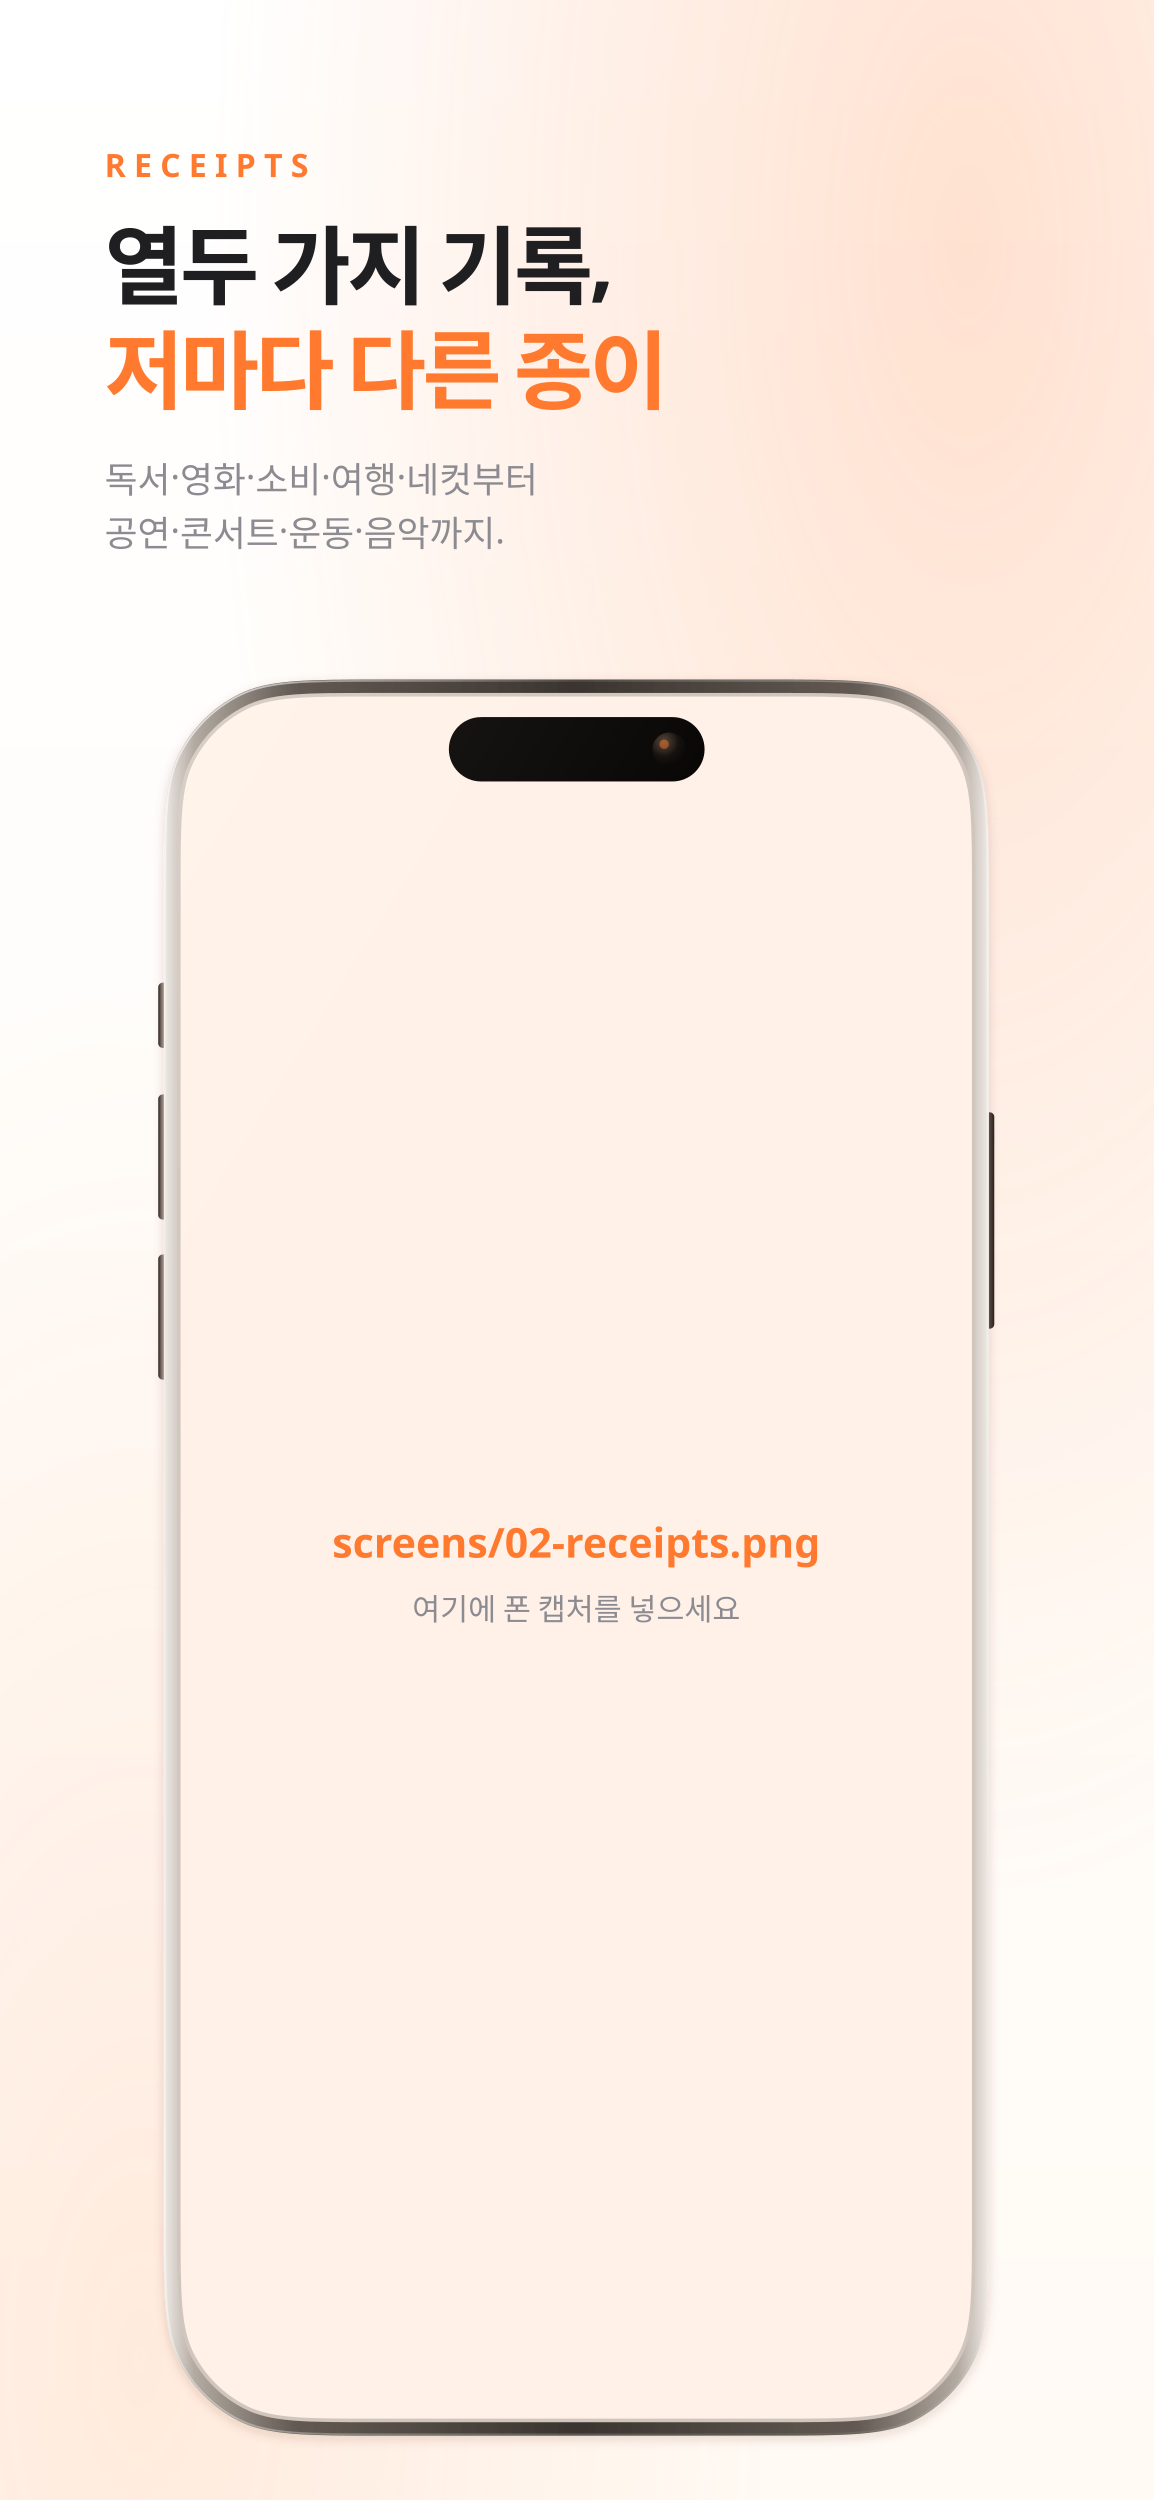
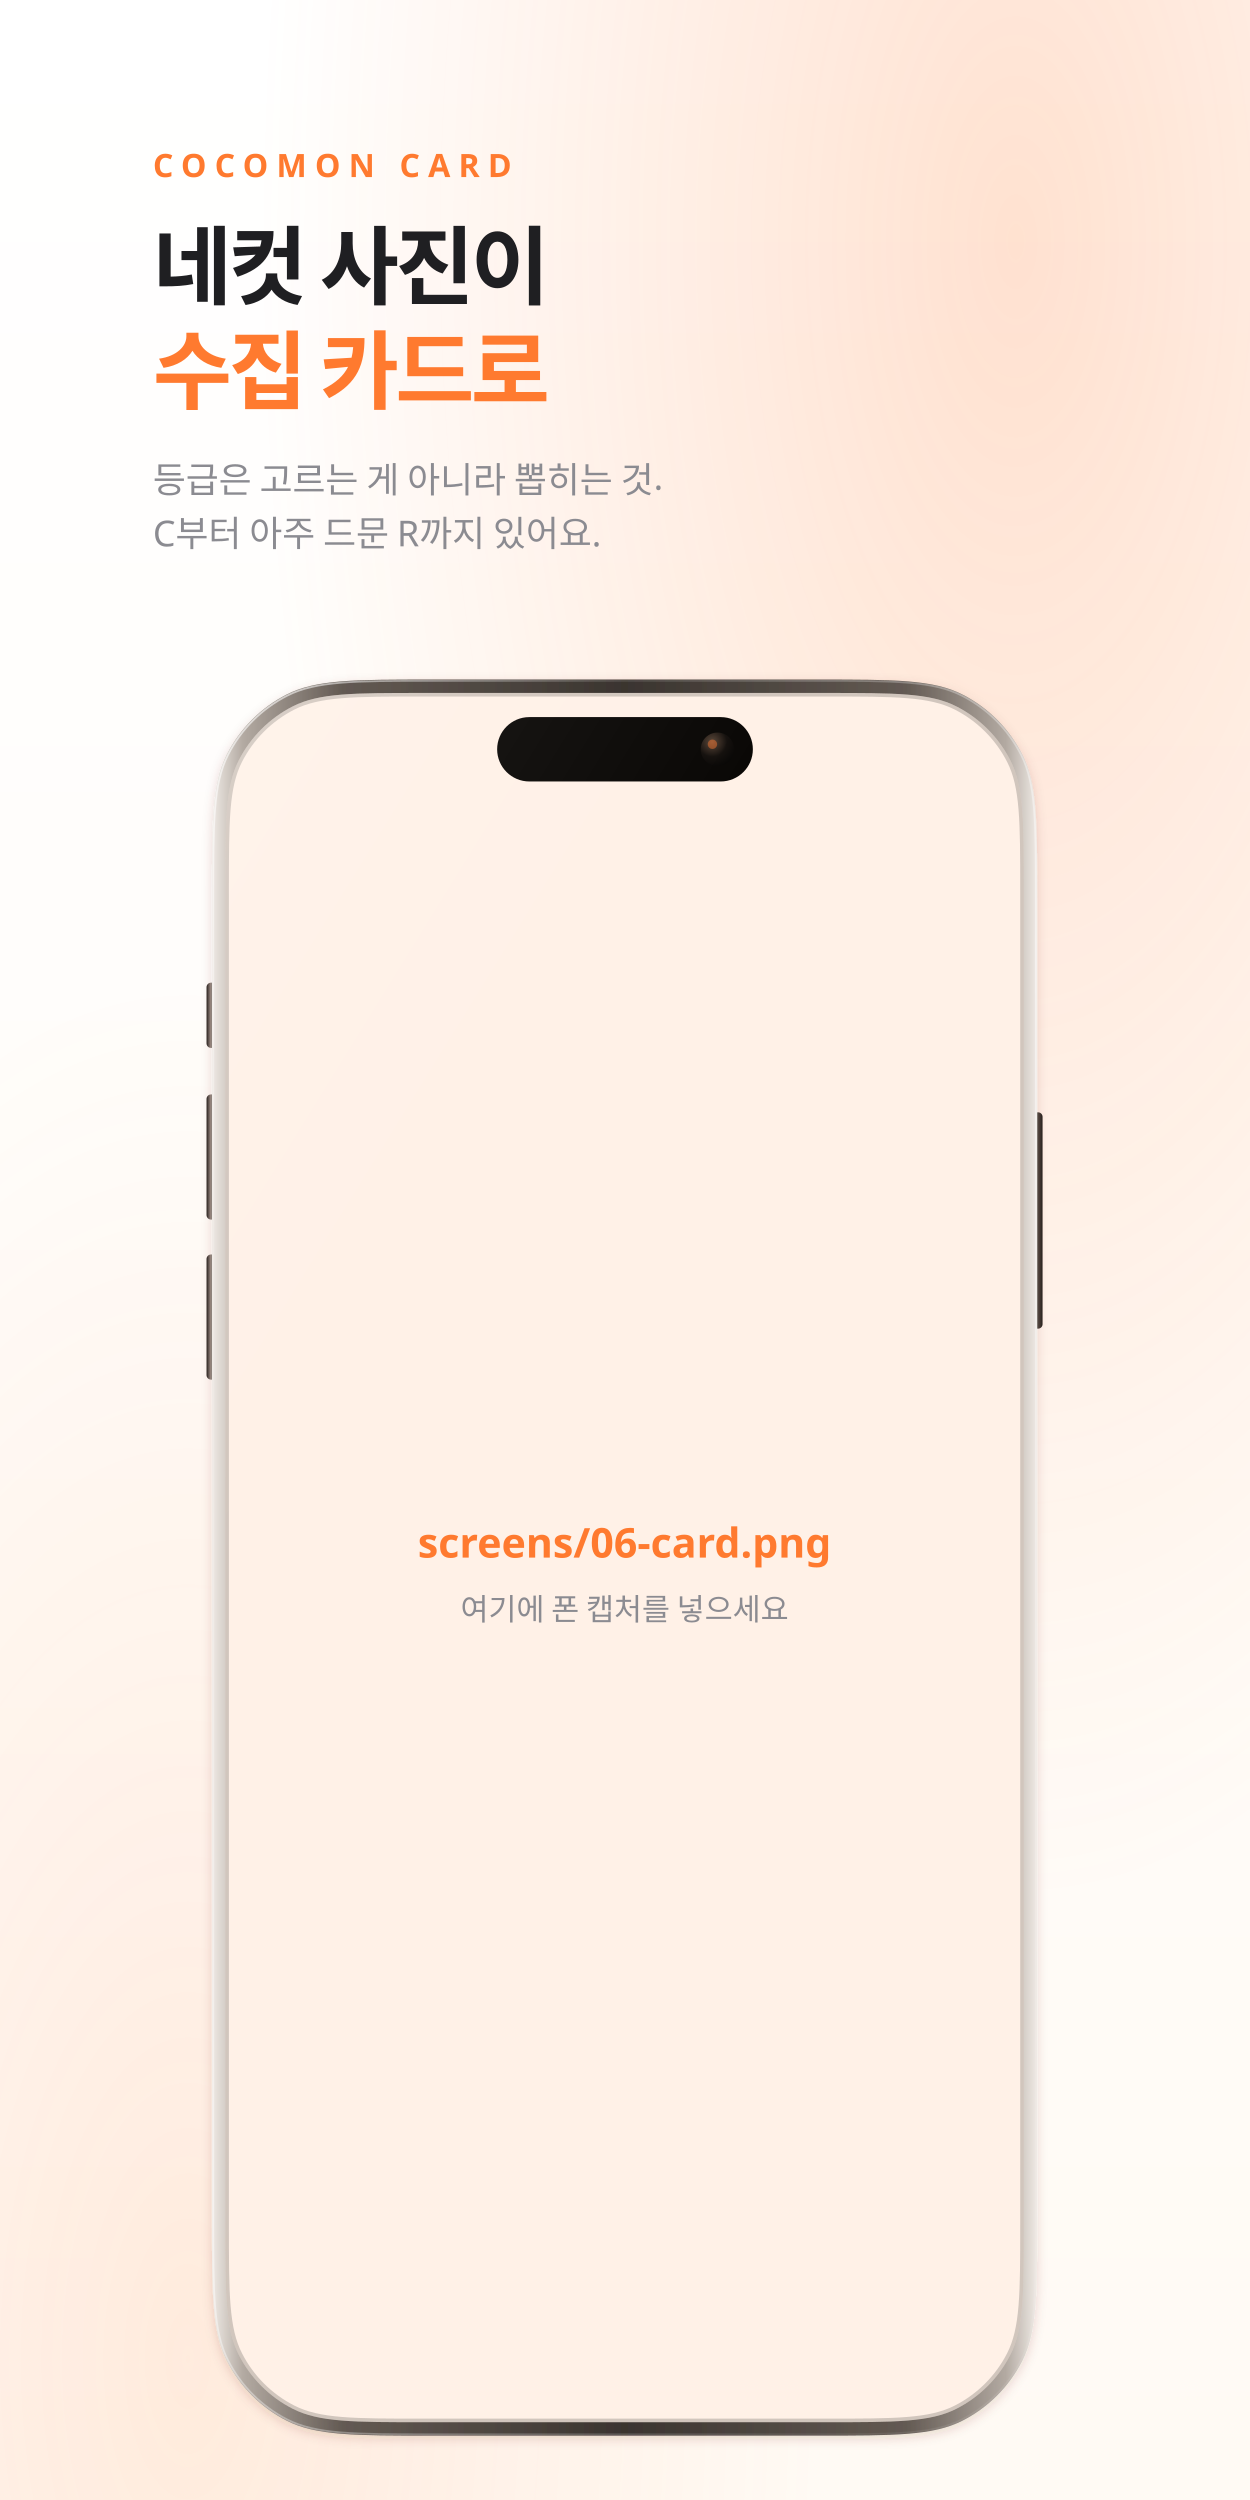
- <svg xmlns="http://www.w3.org/2000/svg" width="1290" height="2796" viewBox="0 0 1290 2796">
+ <svg xmlns="http://www.w3.org/2000/svg" width="1080" height="2160" viewBox="-54.00 0 1398.00 2796">
  <defs>
    <linearGradient id="bg" x1="0" y1="0" x2="0" y2="1" gradientUnits="userSpaceOnUse" gradientTransform="scale(1290 2796)">
      <stop offset="0" stop-color="#ffffff" />
      <stop offset="1" stop-color="#fffaf4" />
    </linearGradient>
    <radialGradient id="glow" cx="0.84" cy="0.10" r="0.66" gradientUnits="userSpaceOnUse" gradientTransform="scale(1290 2796)">
      <stop offset="0" stop-color="#ff7a2f" stop-opacity="0.22" />
      <stop offset="1" stop-color="#ff7a2f" stop-opacity="0" />
    </radialGradient>
    <radialGradient id="glow2" cx="0.12" cy="0.94" r="0.55" gradientUnits="userSpaceOnUse" gradientTransform="scale(1290 2796)">
      <stop offset="0" stop-color="#ff7a2f" stop-opacity="0.12" />
      <stop offset="1" stop-color="#ff7a2f" stop-opacity="0" />
    </radialGradient>
    <linearGradient id="rail" x1="0" y1="0" x2="1" y2="0">
      <stop offset="0" stop-color="#f3eee9" />
      <stop offset="0.04" stop-color="#b3aaa2" />
      <stop offset="0.16" stop-color="#635a53" />
      <stop offset="0.5" stop-color="#3a342f" />
      <stop offset="0.84" stop-color="#635a53" />
      <stop offset="0.96" stop-color="#b3aaa2" />
      <stop offset="1" stop-color="#f3eee9" />
    </linearGradient>
    <linearGradient id="rim" x1="0" y1="0" x2="0.7" y2="1">
      <stop offset="0" stop-color="#ffffff" stop-opacity="0.70" />
      <stop offset="0.24" stop-color="#ffffff" stop-opacity="0.10" />
      <stop offset="0.58" stop-color="#ffffff" stop-opacity="0.46" />
      <stop offset="1" stop-color="#ffffff" stop-opacity="0.08" />
    </linearGradient>
    <linearGradient id="btn" x1="0" y1="0" x2="1" y2="0">
      <stop offset="0" stop-color="#26211d" />
      <stop offset="0.35" stop-color="#978d84" />
      <stop offset="0.6" stop-color="#544c45" />
      <stop offset="1" stop-color="#26211d" />
    </linearGradient>
    <linearGradient id="glare" x1="0" y1="0" x2="0.75" y2="1">
      <stop offset="0" stop-color="#ffffff" stop-opacity="0.16" />
      <stop offset="0.16" stop-color="#ffffff" stop-opacity="0.05" />
      <stop offset="0.34" stop-color="#ffffff" stop-opacity="0" />
    </linearGradient>
    <radialGradient id="lens" cx="0.34" cy="0.28" r="0.8">
      <stop offset="0" stop-color="#5a4638" />
      <stop offset="0.55" stop-color="#14100d" />
      <stop offset="1" stop-color="#070605" />
    </radialGradient>
    <filter id="drop" x="-30%" y="-15%" width="160%" height="140%">
      <feDropShadow dx="0" dy="34" stdDeviation="34" flood-color="#6b3410" flood-opacity="0.22" />
      <feDropShadow dx="0" dy="4" stdDeviation="6" flood-color="#6b3410" flood-opacity="0.16" />
    </filter>
    <clipPath id="screenClip">
      <path d="M 870.2 775 c 77.29 0 115.93 0 145.45 15.04 a 138 138 0 0 1 60.31 60.31 c 15.04 29.52 15.04 68.16 15.04 145.45 L 1091 2488.2 c 0 77.29 0 115.93 -15.04 145.45 a 138 138 0 0 1 -60.31 60.31 c -29.52 15.04 -68.16 15.04 -145.45 15.04 L 418.8 2709 c -77.29 0 -115.93 0 -145.45 -15.04 a 138 138 0 0 1 -60.31 -60.31 c -15.04 -29.52 -15.04 -68.16 -15.04 -145.45 L 198 995.8 c 0 -77.29 0 -115.93 15.04 -145.45 a 138 138 0 0 1 60.31 -60.31 c 29.52 -15.04 68.16 -15.04 145.45 -15.04 Z" />
    </clipPath>
  </defs>
  <g id="Background">
    <rect x="-400" width="2090" height="2796" fill="url(#bg)" />
    <rect x="-400" width="2090" height="2796" fill="url(#glow)" />
    <rect x="-400" width="2090" height="2796" fill="url(#glow2)" />
  </g>
  <g id="Caption" font-family="Pretendard, Pretendard Variable, Apple SD Gothic Neo, Malgun Gothic, sans-serif">
-     <text x="117" y="198" font-size="36" font-weight="700" letter-spacing="9.1" fill="#ff7a2f">RECEIPTS</text>
-     <text x="117" y="333" font-size="96" font-weight="800" letter-spacing="-3.9" fill="#1f1f22">열두 가지 기록,</text>
-     <text x="117" y="450" font-size="96" font-weight="800" letter-spacing="-3.9" fill="#ff7a2f">저마다 다른 종이</text>
-     <text x="117" y="551" font-size="40" font-weight="500" fill="#8b8b91">독서·영화·소비·여행·네컷부터</text>
-     <text x="117" y="611" font-size="40" font-weight="500" fill="#8b8b91">공연·콘서트·운동·음악까지.</text>
+     <text x="117" y="198" font-size="36" font-weight="700" letter-spacing="9.1" fill="#ff7a2f">COCOMON CARD</text>
+     <text x="117" y="333" font-size="96" font-weight="800" letter-spacing="-3.9" fill="#1f1f22">네컷 사진이</text>
+     <text x="117" y="450" font-size="96" font-weight="800" letter-spacing="-3.9" fill="#ff7a2f">수집 카드로</text>
+     <text x="117" y="551" font-size="40" font-weight="500" fill="#8b8b91">등급은 고르는 게 아니라 뽑히는 것.</text>
+     <text x="117" y="611" font-size="40" font-weight="500" fill="#8b8b91">C부터 아주 드문 R까지 있어요.</text>
  </g>
  <g id="Device">
    <g id="Side buttons">
      <rect x="177" y="1099" width="13" height="73" rx="5.06" fill="url(#btn)" />
      <rect x="177" y="1224" width="13" height="140" rx="5.06" fill="url(#btn)" />
      <rect x="177" y="1403" width="13" height="140" rx="5.06" fill="url(#btn)" />
      <rect x="1099" y="1244" width="13" height="242" rx="5.06" fill="url(#btn)" />
    </g>
    <path id="Body" d="M 861.2 760 c 85.69 0 128.53 0 161.26 16.68 a 153 153 0 0 1 66.86 66.86 c 16.68 32.73 16.68 75.57 16.68 161.26 L 1106 2479.2 c 0 85.69 0 128.53 -16.68 161.26 a 153 153 0 0 1 -66.86 66.86 c -32.73 16.68 -75.57 16.68 -161.26 16.68 L 427.8 2724 c -85.69 0 -128.53 0 -161.26 -16.68 a 153 153 0 0 1 -66.86 -66.86 c -16.68 -32.73 -16.68 -75.57 -16.68 -161.26 L 183 1004.8 c 0 -85.69 0 -128.53 16.68 -161.26 a 153 153 0 0 1 66.86 -66.86 c 32.73 -16.68 75.57 -16.68 161.26 -16.68 Z" fill="url(#rail)" filter="url(#drop)" />
    <path id="Rim" d="M 862.1 761.5 c 84.85 0 127.27 0 159.68 16.51 a 151.5 151.5 0 0 1 66.21 66.21 c 16.51 32.41 16.51 74.83 16.51 159.68 L 1104.5 2480.1 c 0 84.85 0 127.27 -16.51 159.68 a 151.5 151.5 0 0 1 -66.21 66.21 c -32.41 16.51 -74.83 16.51 -159.68 16.51 L 426.9 2722.5 c -84.85 0 -127.27 0 -159.68 -16.51 a 151.5 151.5 0 0 1 -66.21 -66.21 c -16.51 -32.41 -16.51 -74.83 -16.51 -159.68 L 184.5 1003.9 c 0 -84.85 0 -127.27 16.51 -159.68 a 151.5 151.5 0 0 1 66.21 -66.21 c 32.41 -16.51 74.83 -16.51 159.68 -16.51 Z" fill="none" stroke="url(#rim)" stroke-width="2" />
    <g clip-path="url(#screenClip)">
      <rect x="198" y="775" width="893" height="1934" fill="#fff1e7" />
-       <text x="644.5" y="1742" font-family="Pretendard, Pretendard Variable, Apple SD Gothic Neo, Malgun Gothic, sans-serif" font-size="46" font-weight="700" fill="#ff7a2f" text-anchor="middle">screens/02-receipts.png</text>
+       <text x="644.5" y="1742" font-family="Pretendard, Pretendard Variable, Apple SD Gothic Neo, Malgun Gothic, sans-serif" font-size="46" font-weight="700" fill="#ff7a2f" text-anchor="middle">screens/06-card.png</text>
      <text x="644.5" y="1812" font-family="Pretendard, Pretendard Variable, Apple SD Gothic Neo, Malgun Gothic, sans-serif" font-size="34" fill="#8b8b91" text-anchor="middle">여기에 폰 캡처를 넣으세요</text>
      <path d="M 870.2 775 c 77.29 0 115.93 0 145.45 15.04 a 138 138 0 0 1 60.31 60.31 c 15.04 29.52 15.04 68.16 15.04 145.45 L 1091 2488.2 c 0 77.29 0 115.93 -15.04 145.45 a 138 138 0 0 1 -60.31 60.31 c -29.52 15.04 -68.16 15.04 -145.45 15.04 L 418.8 2709 c -77.29 0 -115.93 0 -145.45 -15.04 a 138 138 0 0 1 -60.31 -60.31 c -15.04 -29.52 -15.04 -68.16 -15.04 -145.45 L 198 995.8 c 0 -77.29 0 -115.93 15.04 -145.45 a 138 138 0 0 1 60.31 -60.31 c 29.52 -15.04 68.16 -15.04 145.45 -15.04 Z" fill="none" stroke="#000000" stroke-opacity="0.18" stroke-width="8" />
    </g>
    <g id="Dynamic island">
      <rect x="502" y="802" width="286" height="72" rx="36" fill="#0a0806" />
      <circle cx="748.4" cy="838" r="18.72" fill="url(#lens)" />
      <circle cx="742.78" cy="832.38" r="5.24" fill="#ff7a2f" fill-opacity="0.45" />
    </g>
    <path id="Glare" d="M 870.2 775 c 77.29 0 115.93 0 145.45 15.04 a 138 138 0 0 1 60.31 60.31 c 15.04 29.52 15.04 68.16 15.04 145.45 L 1091 2488.2 c 0 77.29 0 115.93 -15.04 145.45 a 138 138 0 0 1 -60.31 60.31 c -29.52 15.04 -68.16 15.04 -145.45 15.04 L 418.8 2709 c -77.29 0 -115.93 0 -145.45 -15.04 a 138 138 0 0 1 -60.31 -60.31 c -15.04 -29.52 -15.04 -68.16 -15.04 -145.45 L 198 995.8 c 0 -77.29 0 -115.93 15.04 -145.45 a 138 138 0 0 1 60.31 -60.31 c 29.52 -15.04 68.16 -15.04 145.45 -15.04 Z" fill="url(#glare)" pointer-events="none" />
  </g>
</svg>
